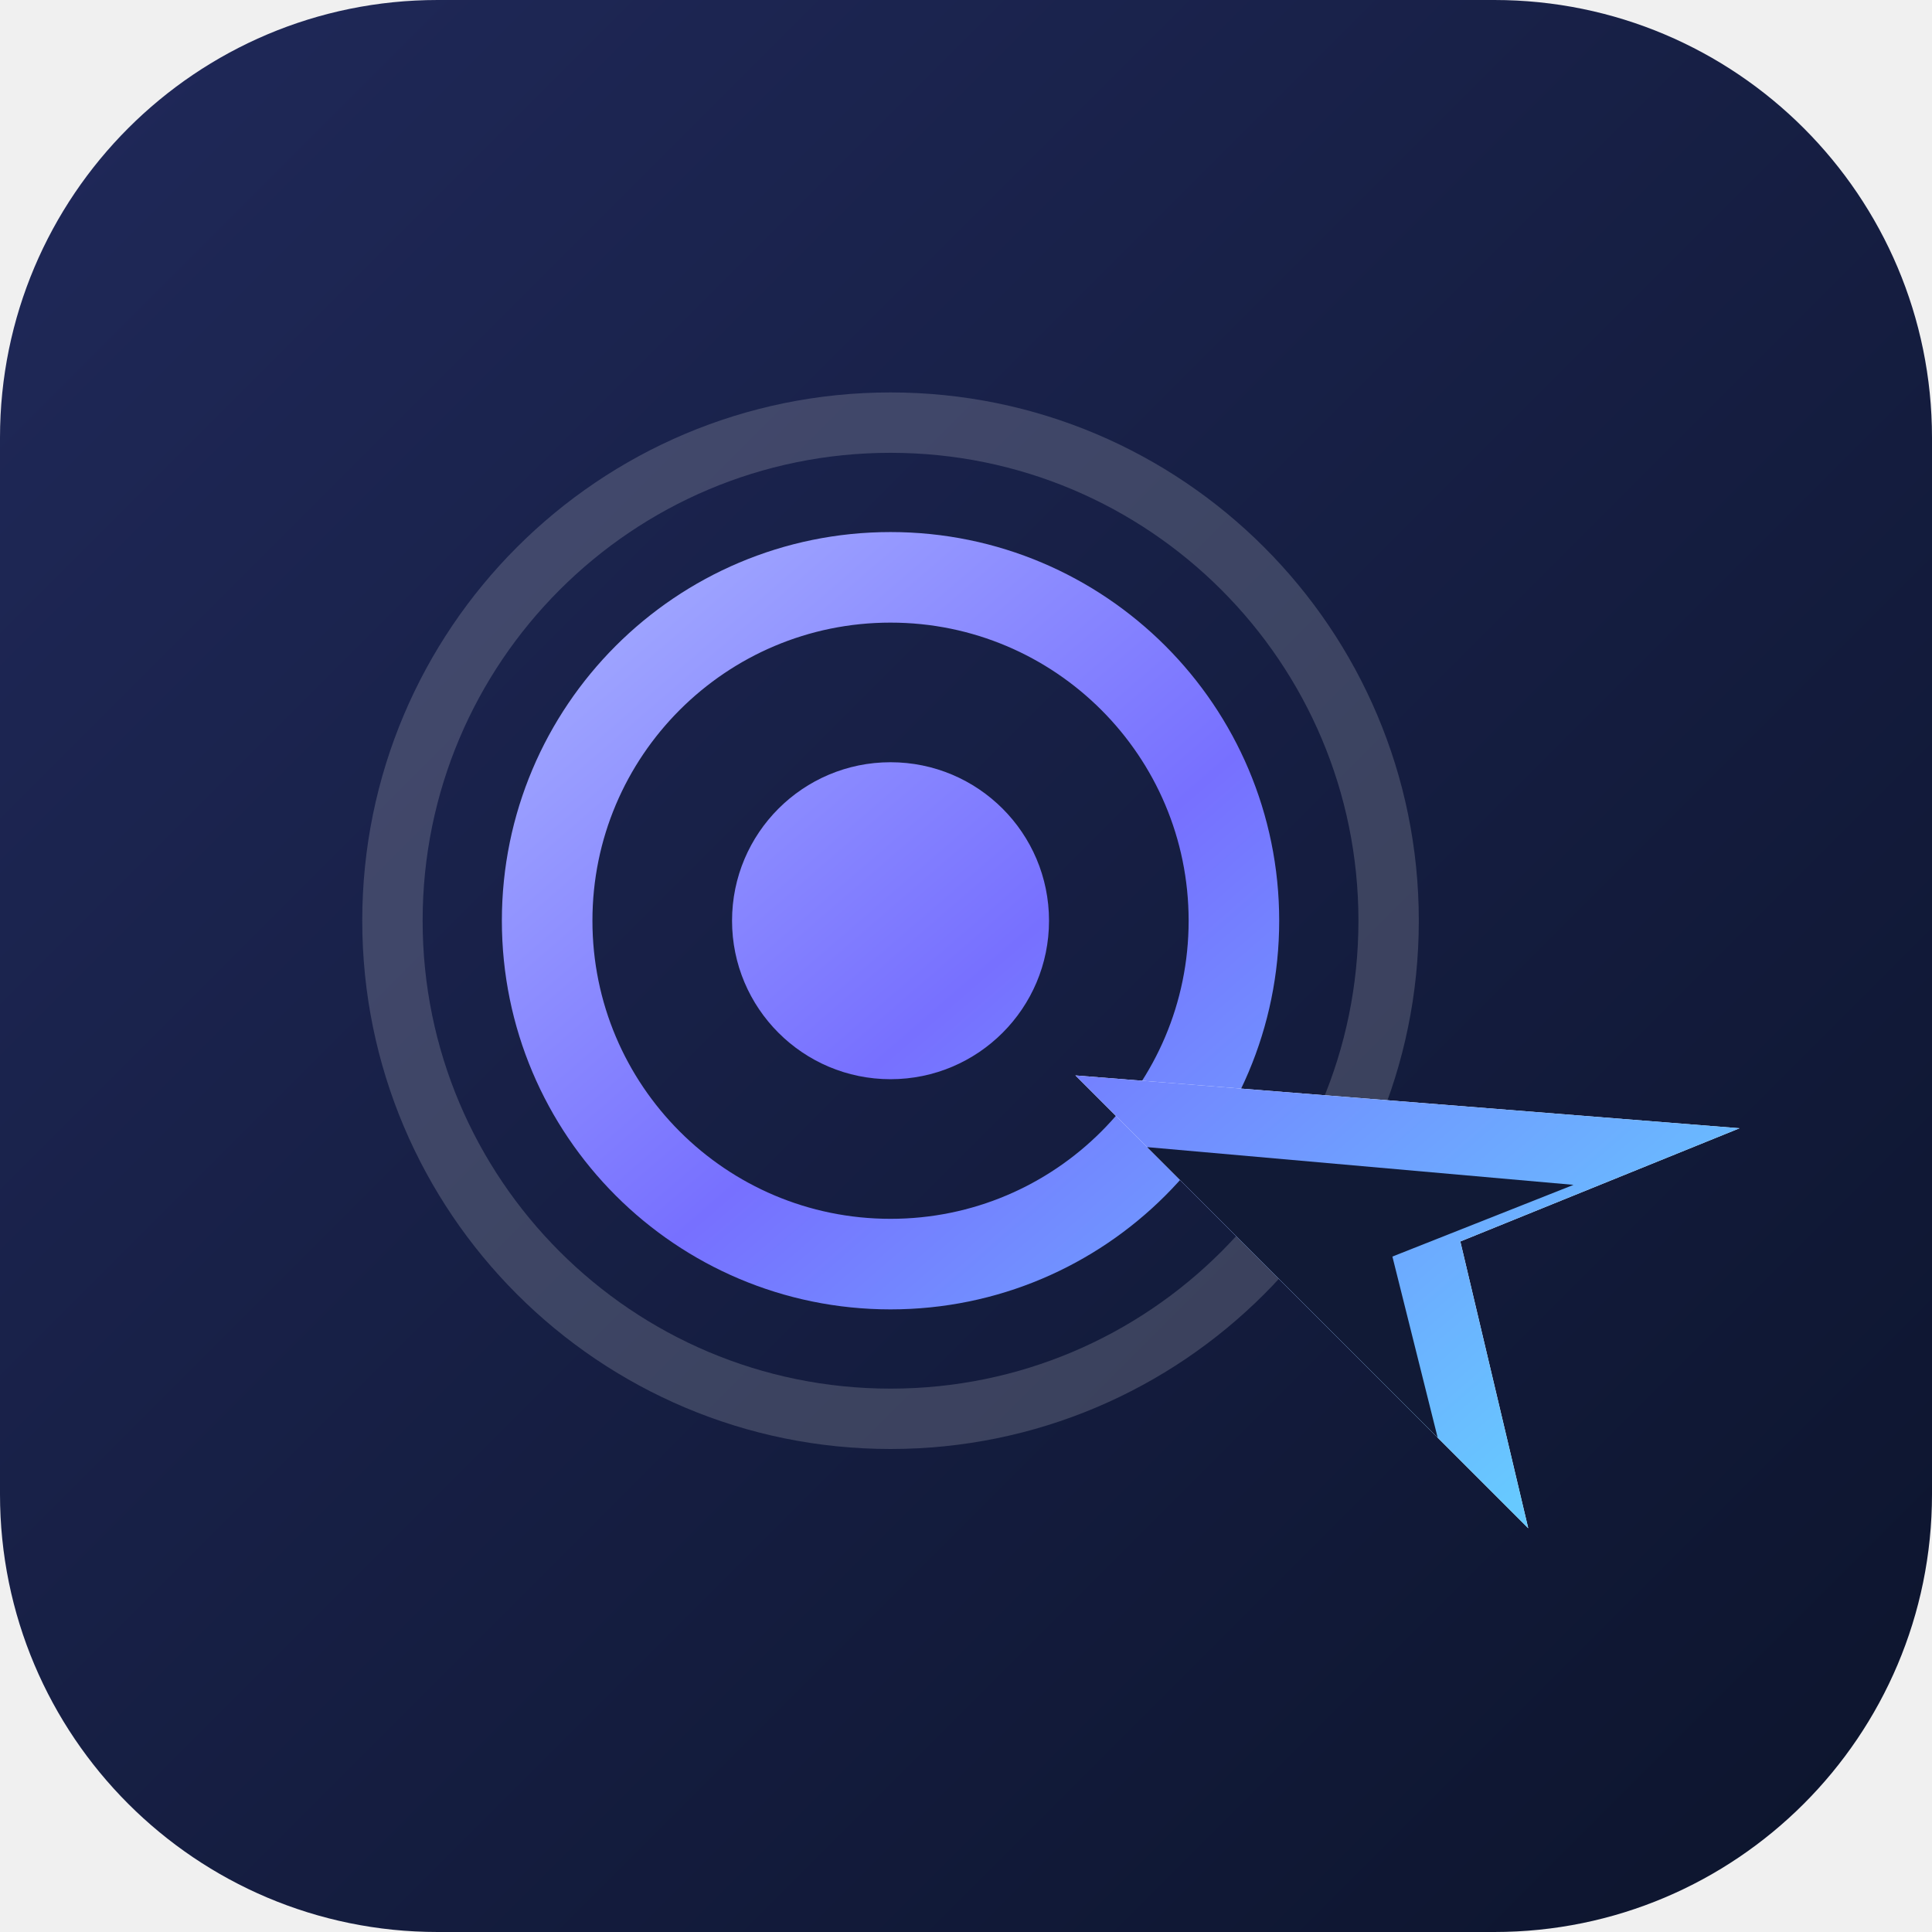
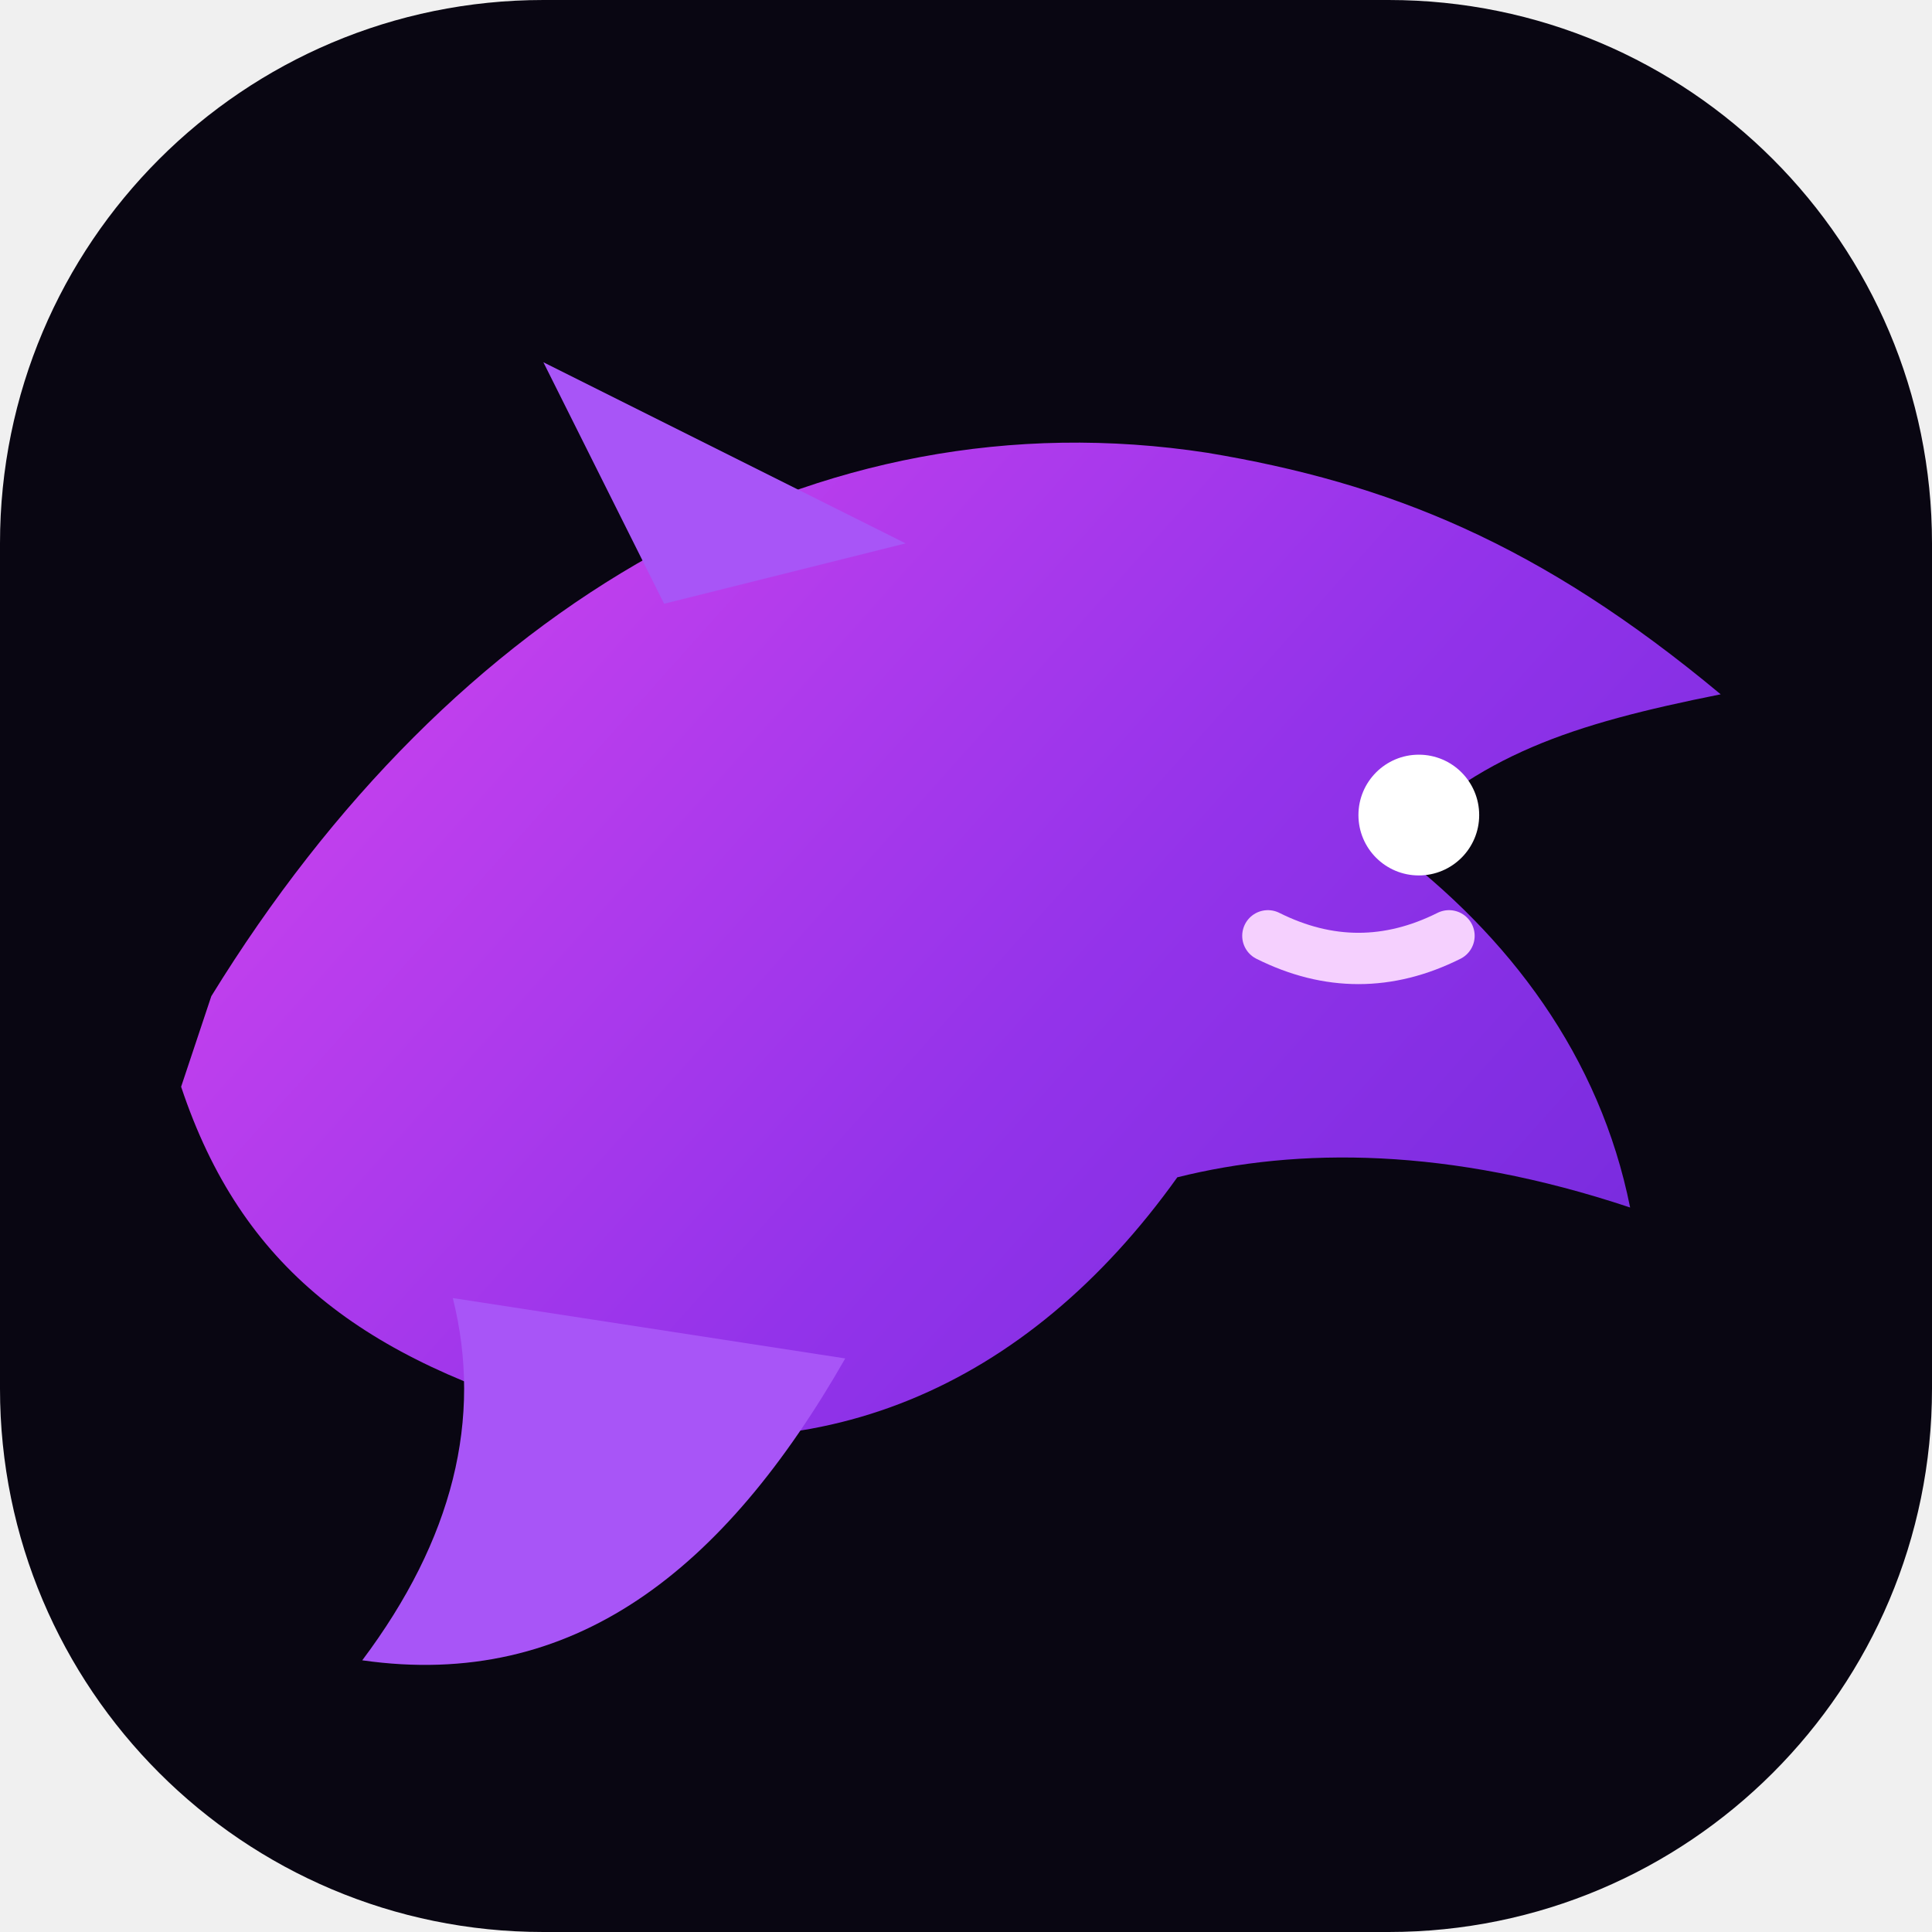
- <svg xmlns="http://www.w3.org/2000/svg" viewBox="0 0 512 512">
+ <svg xmlns="http://www.w3.org/2000/svg" viewBox="0 0 64 64" role="img" aria-label="LeadHunter">
  <defs>
-     <linearGradient id="bg" x1="0" y1="0" x2="1" y2="1">
-       <stop stop-color="#20295a" />
-       <stop offset="1" stop-color="#0c142c" />
-     </linearGradient>
-     <linearGradient id="accent" x1="120" y1="96" x2="390" y2="408" gradientUnits="userSpaceOnUse">
-       <stop stop-color="#b6c4ff" />
-       <stop offset=".52" stop-color="#7770ff" />
-       <stop offset="1" stop-color="#67c9ff" />
+     <linearGradient id="purple" x1="8" y1="12" x2="55" y2="54" gradientUnits="userSpaceOnUse">
+       <stop stop-color="#d946ef" />
+       <stop offset=".55" stop-color="#9333ea" />
+       <stop offset="1" stop-color="#6d28d9" />
    </linearGradient>
  </defs>
-   <rect width="512" height="512" rx="116" fill="url(#bg)" />
-   <circle cx="236" cy="244" r="132" fill="none" stroke="#ffffff" stroke-opacity=".17" stroke-width="16" />
-   <circle cx="236" cy="244" r="91" fill="none" stroke="url(#accent)" stroke-width="24" />
-   <circle cx="236" cy="244" r="42" fill="url(#accent)" />
-   <path d="M285 285 405 405l-18-76 74-30-176-14Z" fill="#fff" />
-   <path d="m285 285 120 120-18-76 74-30-176-14Z" fill="url(#accent)" />
-   <path d="m304 304 77 77-12-48 48-19-113-10Z" fill="#111a36" />
+   <rect width="64" height="64" rx="18" fill="#090612" />
+   <path d="M7 33c8-13 20-20 33-18 6 1 11 3 17 8-5 1-8 2-11 5 4 3 7 7 8 12-6-2-11-2-15-1-5 7-12 10-20 8-7-2-11-5-13-11L7 33Z" fill="url(#purple)" />
+   <path d="M28 45c-4 7-9 11-16 10 3-4 4-8 3-12M22 20l-4-8 12 6" fill="#a855f7" />
+   <circle cx="47" cy="27" r="2" fill="#fff" />
+   <path d="M48 31c-2 1-4 1-6 0" fill="none" stroke="#f5d0fe" stroke-width="1.7" stroke-linecap="round" />
</svg>
